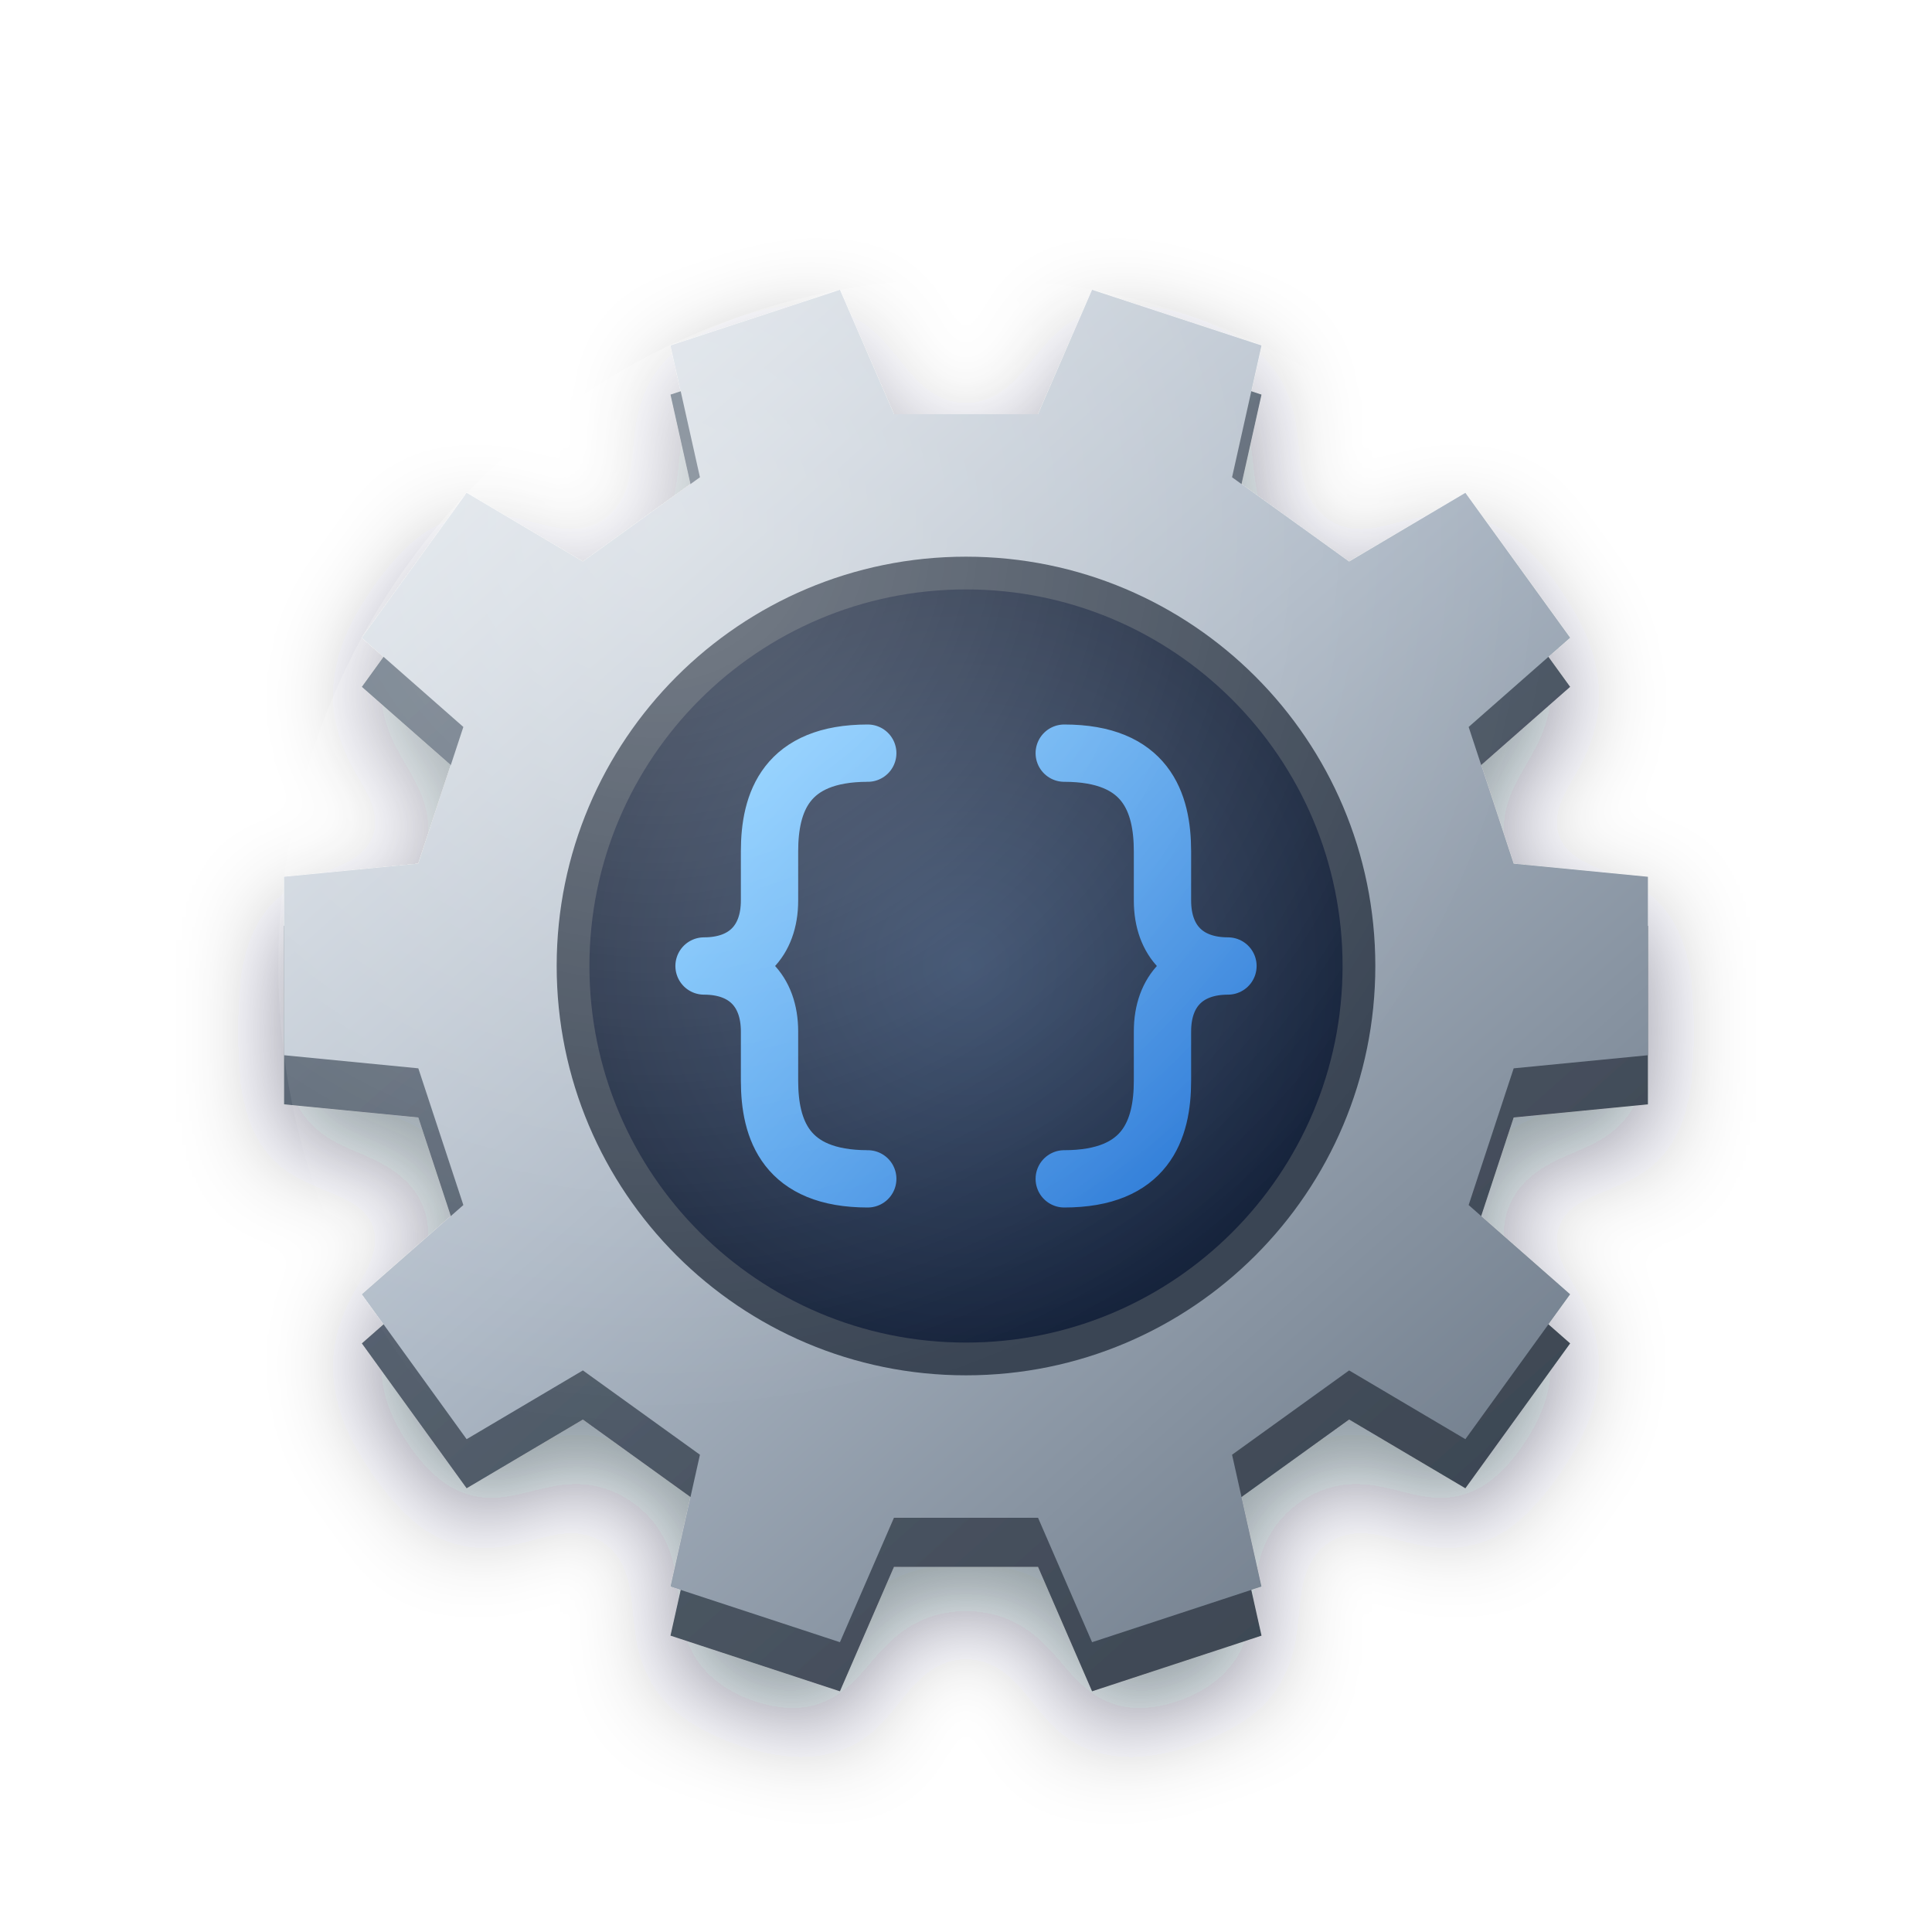
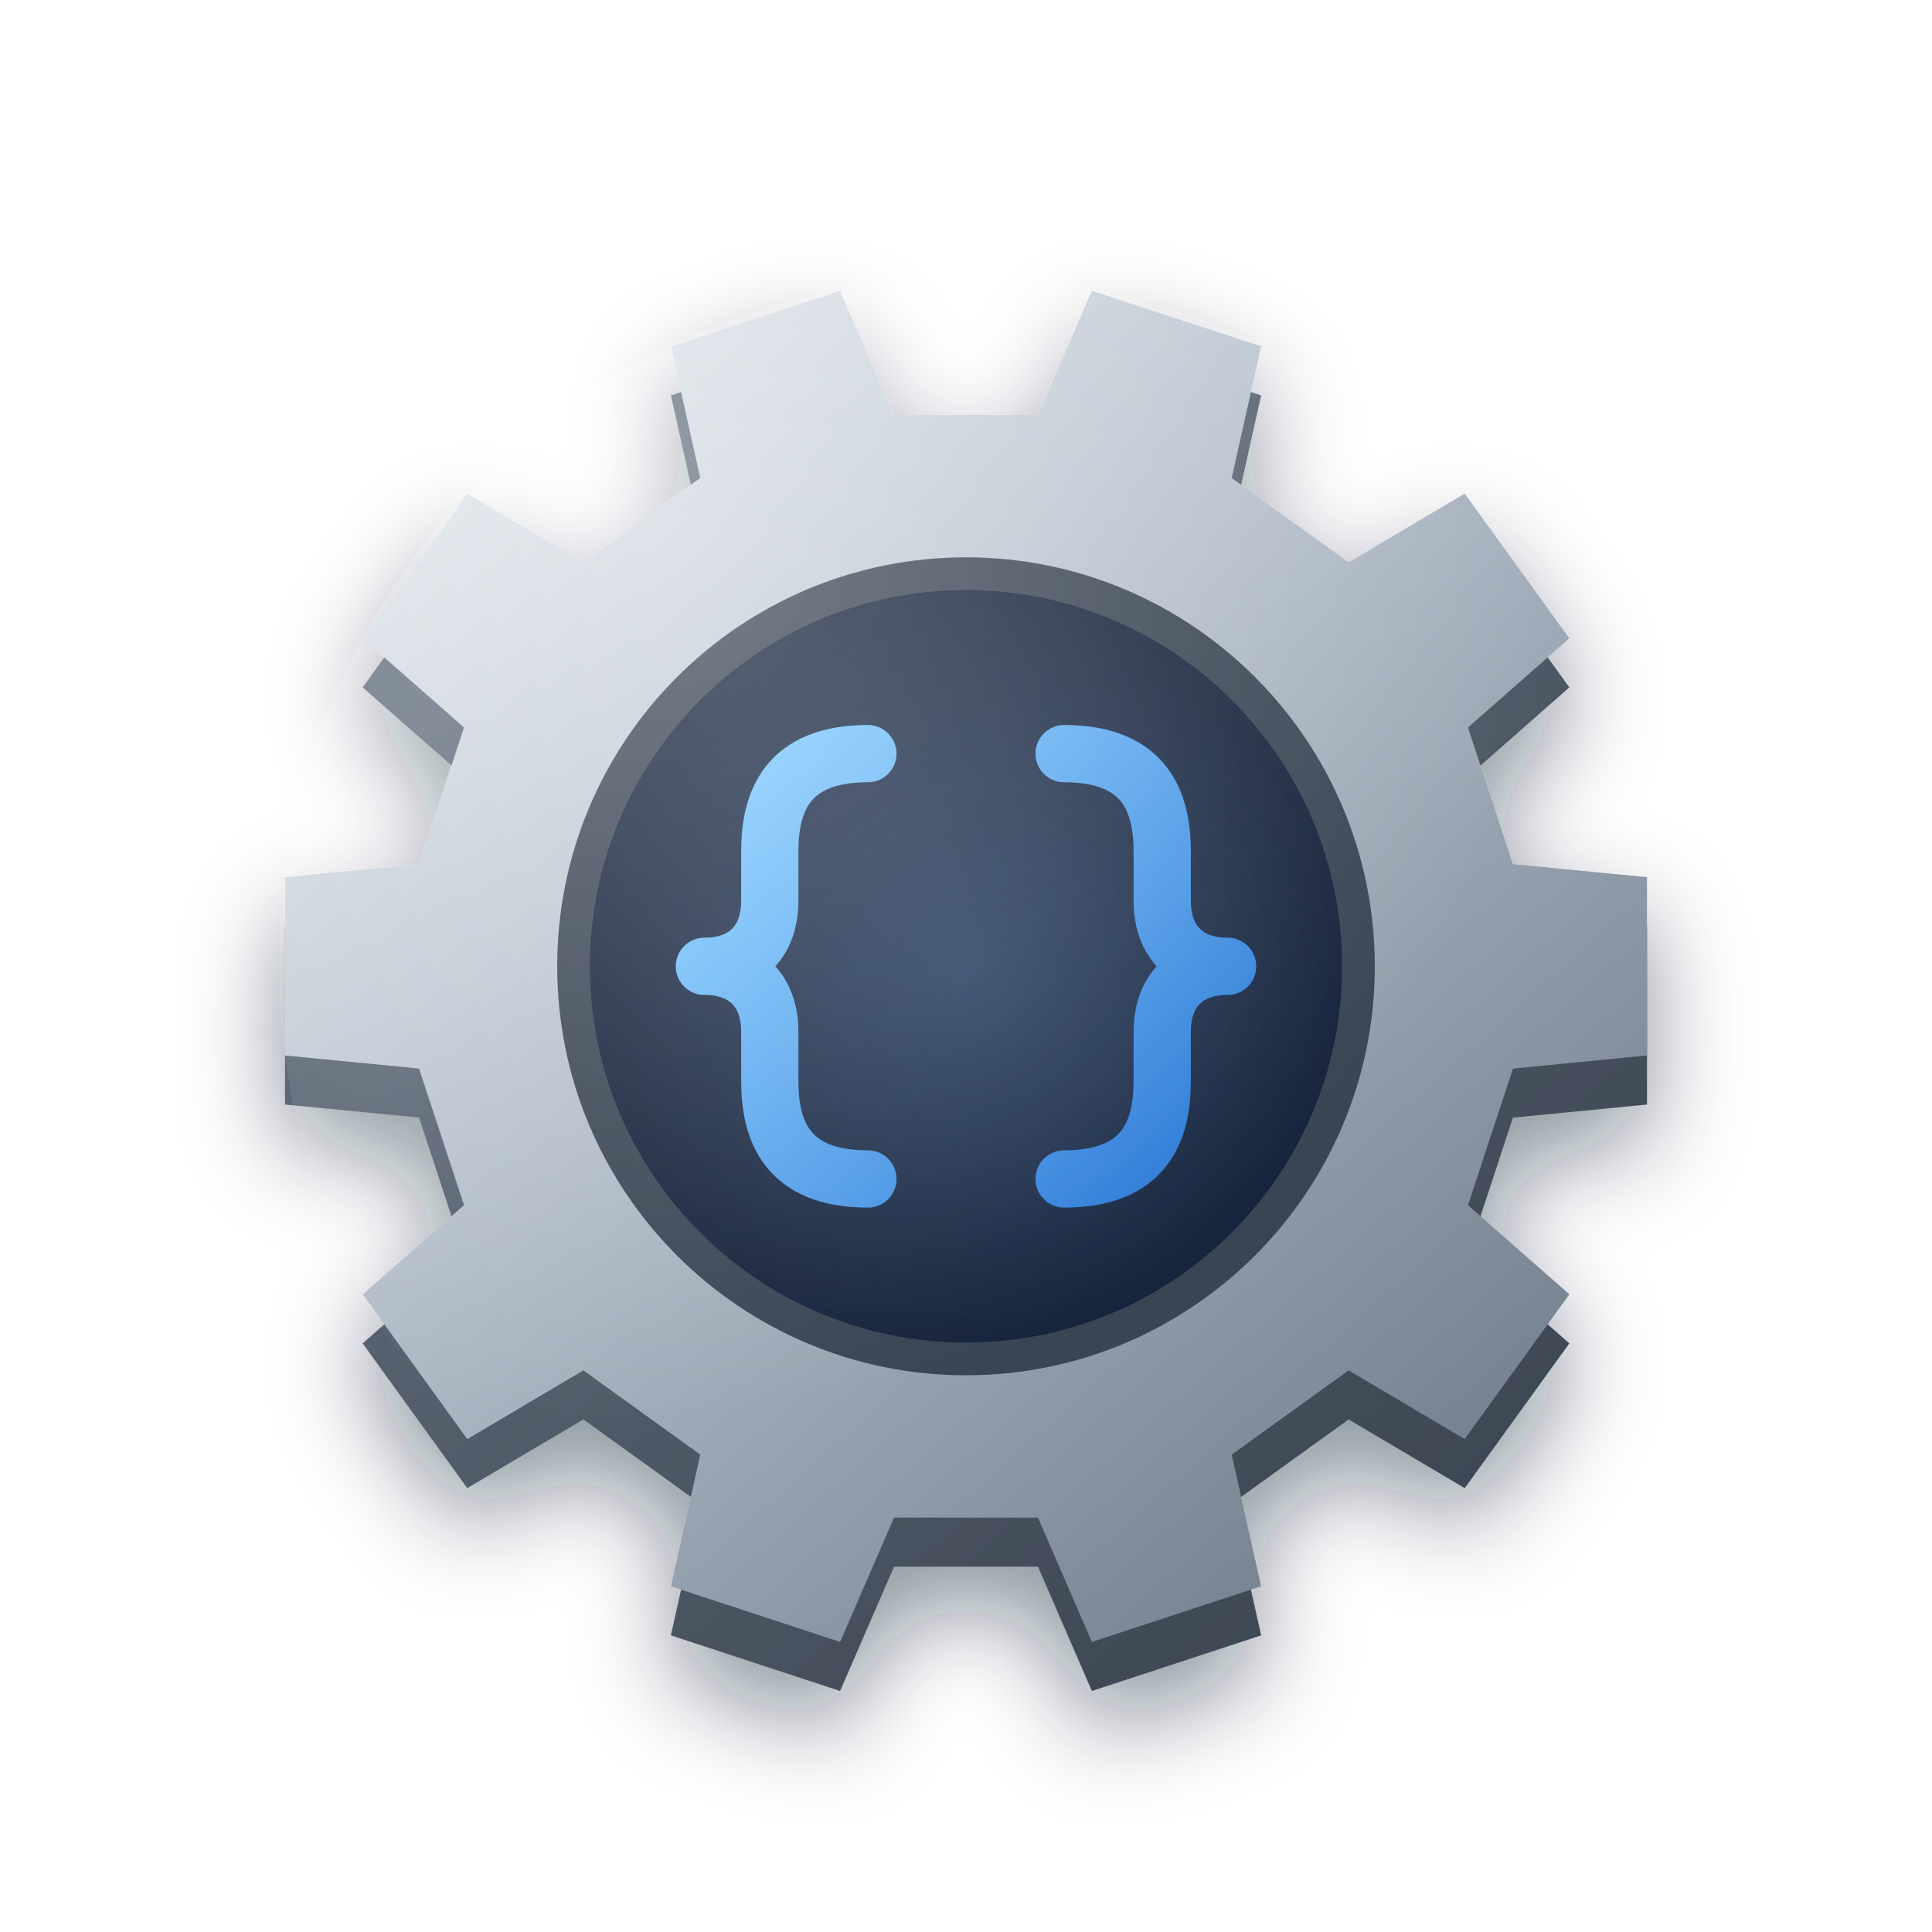
- <svg xmlns="http://www.w3.org/2000/svg" width="236" height="236" viewBox="0 0 236 236" fill="none">
+ <svg xmlns="http://www.w3.org/2000/svg" width="236" height="236" viewBox="-0.154 -0.139 236.308 236.203" preserveAspectRatio="none">
  <defs>
-     <linearGradient id="en_gear" x1="40" y1="30" x2="200" y2="210" gradientUnits="userSpaceOnUse">
-       <stop offset="0" stop-color="#eef2f6" />
-       <stop offset="0.45" stop-color="#aeb9c6" />
-       <stop offset="1" stop-color="#5f6c7b" />
-     </linearGradient>
-     <linearGradient id="en_gear_side" x1="40" y1="30" x2="200" y2="210" gradientUnits="userSpaceOnUse">
-       <stop offset="0" stop-color="#6d7a89" />
-       <stop offset="1" stop-color="#343d49" />
-     </linearGradient>
-     <radialGradient id="en_core" cx="118" cy="118" r="48" gradientUnits="userSpaceOnUse">
-       <stop offset="0" stop-color="#2d4263" />
-       <stop offset="1" stop-color="#15223a" />
-     </radialGradient>
-     <linearGradient id="en_brace" x1="90" y1="94" x2="146" y2="146" gradientUnits="userSpaceOnUse">
-       <stop offset="0" stop-color="#7cc8ff" />
-       <stop offset="1" stop-color="#2a78d6" />
-     </linearGradient>
-     <radialGradient id="en_bloom" cx="80" cy="64" r="110" gradientUnits="userSpaceOnUse">
-       <stop offset="0" stop-color="white" stop-opacity="0.45" />
-       <stop offset="1" stop-color="white" stop-opacity="0" />
-     </radialGradient>
-     <filter id="enshadow" x="-20" y="-20" width="276" height="276" filterUnits="userSpaceOnUse" color-interpolation-filters="sRGB">
+     <filter id="shadow1" x="-20" y="-20" width="276" height="276" filterUnits="userSpaceOnUse" color-interpolation-filters="sRGB">
      <feDropShadow dx="0" dy="5" stdDeviation="6" flood-color="#0d1a2e" flood-opacity="0.45" />
    </filter>
  </defs>
-   <g filter="url(#enshadow)">
-     <path d="M201.3 107.1 L201.3 128.9 L184.9 130.5 L179.4 147.2 L191.8 158.1 L179.0 175.8 L164.8 167.4 L150.5 177.7 L154.1 193.8 L133.4 200.6 L126.8 185.4 L109.2 185.4 L102.6 200.6 L81.9 193.8 L85.5 177.7 L71.2 167.4 L57.0 175.8 L44.2 158.1 L56.6 147.2 L51.1 130.5 L34.7 128.9 L34.7 107.1 L51.1 105.5 L56.6 88.8 L44.2 77.9 L57.0 60.2 L71.2 68.6 L85.5 58.3 L81.9 42.2 L102.6 35.4 L109.2 50.6 L126.8 50.6 L133.4 35.4 L154.1 42.2 L150.5 58.3 L164.8 68.6 L179.0 60.2 L191.8 77.9 L179.4 88.8 L184.9 105.5 Z" fill="url(#en_gear_side)" transform="translate(0 6)" />
-     <path d="M201.3 107.1 L201.3 128.9 L184.9 130.5 L179.4 147.2 L191.8 158.1 L179.0 175.8 L164.8 167.4 L150.5 177.7 L154.1 193.8 L133.4 200.6 L126.8 185.4 L109.2 185.4 L102.6 200.6 L81.9 193.8 L85.5 177.7 L71.2 167.4 L57.0 175.8 L44.2 158.1 L56.6 147.2 L51.1 130.5 L34.7 128.9 L34.7 107.1 L51.1 105.5 L56.6 88.8 L44.2 77.9 L57.0 60.2 L71.2 68.6 L85.5 58.3 L81.9 42.2 L102.6 35.4 L109.2 50.6 L126.8 50.6 L133.4 35.4 L154.1 42.2 L150.5 58.3 L164.8 68.6 L179.0 60.2 L191.8 77.9 L179.4 88.8 L184.9 105.5 Z" fill="url(#en_gear)" />
+   <g filter="url(#shadow1)">
+     <g fill="none">
+       <defs>
+         <linearGradient id="l2-en_gear_side" x1="40" y1="30" x2="200" y2="210" gradientUnits="userSpaceOnUse">
+           <stop offset="0" stop-color="#6d7a89" />
+           <stop offset="1" stop-color="#343d49" />
+         </linearGradient>
+       </defs>
+       <path d="M201.3 107.1 L201.3 128.9 L184.9 130.5 L179.4 147.2 L191.8 158.1 L179.0 175.8 L164.8 167.4 L150.5 177.7 L154.1 193.8 L133.4 200.6 L126.8 185.4 L109.2 185.4 L102.6 200.6 L81.9 193.8 L85.5 177.7 L71.2 167.4 L57.0 175.8 L44.2 158.1 L56.6 147.2 L51.1 130.5 L34.7 128.9 L34.7 107.1 L51.1 105.5 L56.6 88.8 L44.2 77.9 L57.0 60.2 L71.2 68.6 L85.5 58.3 L81.9 42.2 L102.6 35.4 L109.2 50.6 L126.8 50.6 L133.4 35.4 L154.1 42.2 L150.5 58.3 L164.8 68.6 L179.0 60.2 L191.8 77.9 L179.4 88.8 L184.9 105.5 Z" fill="url(#l2-en_gear_side)" transform="translate(0 6)" />
+     </g>
+     <g fill="none">
+       <defs>
+         <linearGradient id="l3-en_gear" x1="40" y1="30" x2="200" y2="210" gradientUnits="userSpaceOnUse">
+           <stop offset="0" stop-color="#eef2f6" />
+           <stop offset="0.45" stop-color="#aeb9c6" />
+           <stop offset="1" stop-color="#5f6c7b" />
+         </linearGradient>
+       </defs>
+       <path d="M201.3 107.1 L201.3 128.9 L184.9 130.5 L179.4 147.2 L191.8 158.1 L179.0 175.8 L164.8 167.4 L150.5 177.7 L154.1 193.8 L133.4 200.6 L126.8 185.4 L109.2 185.4 L102.6 200.6 L81.9 193.8 L85.5 177.7 L71.2 167.4 L57.0 175.8 L44.2 158.1 L56.6 147.2 L51.1 130.5 L34.7 128.9 L34.7 107.1 L51.1 105.5 L56.6 88.8 L44.2 77.9 L57.0 60.2 L71.2 68.6 L85.5 58.3 L81.9 42.2 L102.6 35.4 L109.2 50.6 L126.8 50.6 L133.4 35.4 L154.1 42.2 L150.5 58.3 L164.8 68.6 L179.0 60.2 L191.8 77.9 L179.4 88.8 L184.9 105.5 Z" fill="url(#l3-en_gear)" />
+     </g>
  </g>
-   <circle cx="118" cy="118" r="50" fill="#3a4554" />
-   <circle cx="118" cy="118" r="46" fill="url(#en_core)" />
-   <path d="M106 92c-10 0-12 6-12 12v6c0 5-3 8-8 8 5 0 8 3 8 8v6c0 6 2 12 12 12" stroke="url(#en_brace)" stroke-width="7" stroke-linecap="round" stroke-linejoin="round" />
-   <path d="M130 92c10 0 12 6 12 12v6c0 5 3 8 8 8-5 0-8 3-8 8v6c0 6-2 12-12 12" stroke="url(#en_brace)" stroke-width="7" stroke-linecap="round" stroke-linejoin="round" />
-   <circle cx="118" cy="118" r="84" fill="url(#en_bloom)" opacity="0.7" />
+   <g fill="none">
+     <circle cx="118" cy="118" r="50" fill="#3a4554" />
+   </g>
+   <g fill="none">
+     <defs>
+       <radialGradient id="l5-en_core" cx="118" cy="118" r="48" gradientUnits="userSpaceOnUse">
+         <stop offset="0" stop-color="#2d4263" />
+         <stop offset="1" stop-color="#15223a" />
+       </radialGradient>
+     </defs>
+     <circle cx="118" cy="118" r="46" fill="url(#l5-en_core)" />
+   </g>
+   <g fill="none">
+     <defs>
+       <linearGradient id="l6-en_brace" x1="90" y1="94" x2="146" y2="146" gradientUnits="userSpaceOnUse">
+         <stop offset="0" stop-color="#7cc8ff" />
+         <stop offset="1" stop-color="#2a78d6" />
+       </linearGradient>
+     </defs>
+     <path d="M106 92c-10 0-12 6-12 12v6c0 5-3 8-8 8 5 0 8 3 8 8v6c0 6 2 12 12 12" stroke="url(#l6-en_brace)" stroke-width="7" stroke-linecap="round" stroke-linejoin="round" />
+   </g>
+   <g fill="none">
+     <defs>
+       <linearGradient id="l7-en_brace" x1="90" y1="94" x2="146" y2="146" gradientUnits="userSpaceOnUse">
+         <stop offset="0" stop-color="#7cc8ff" />
+         <stop offset="1" stop-color="#2a78d6" />
+       </linearGradient>
+     </defs>
+     <path d="M130 92c10 0 12 6 12 12v6c0 5 3 8 8 8-5 0-8 3-8 8v6c0 6-2 12-12 12" stroke="url(#l7-en_brace)" stroke-width="7" stroke-linecap="round" stroke-linejoin="round" />
+   </g>
+   <g fill="none">
+     <defs>
+       <radialGradient id="l8-en_bloom" cx="80" cy="64" r="110" gradientUnits="userSpaceOnUse">
+         <stop offset="0" stop-color="white" stop-opacity="0.45" />
+         <stop offset="1" stop-color="white" stop-opacity="0" />
+       </radialGradient>
+     </defs>
+     <circle cx="118" cy="118" r="84" fill="url(#l8-en_bloom)" opacity="0.7" />
+   </g>
</svg>
